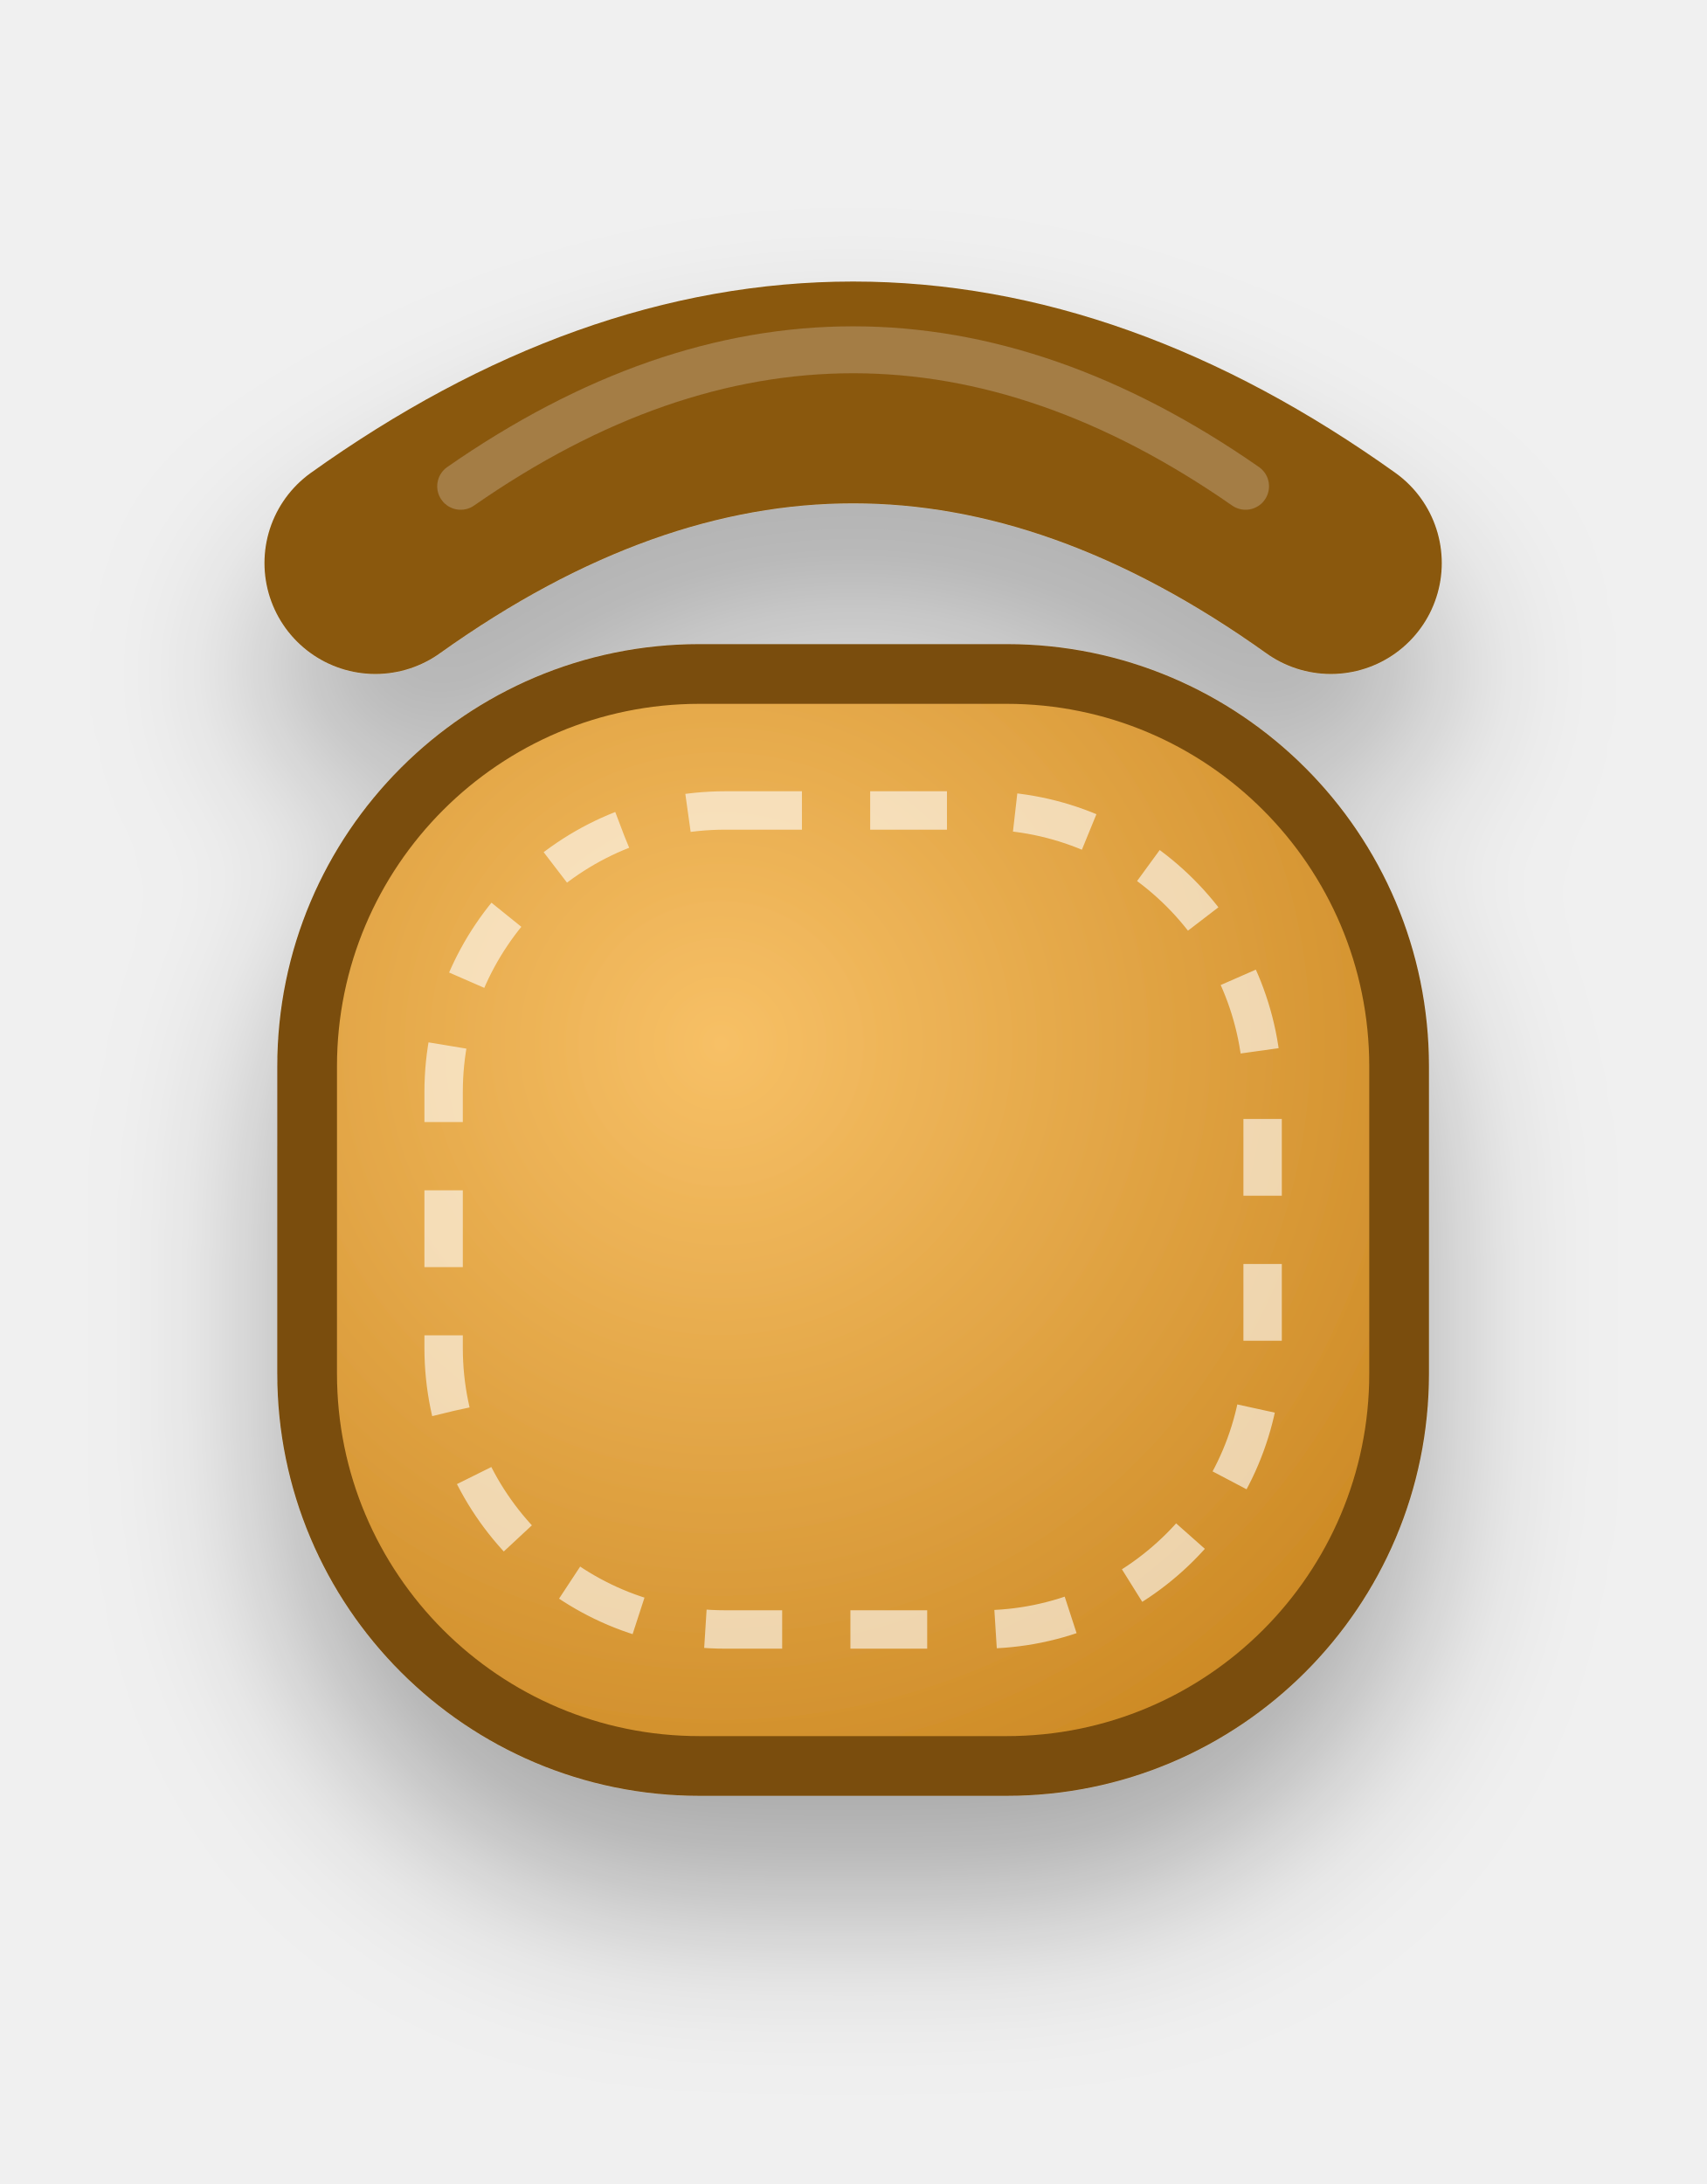
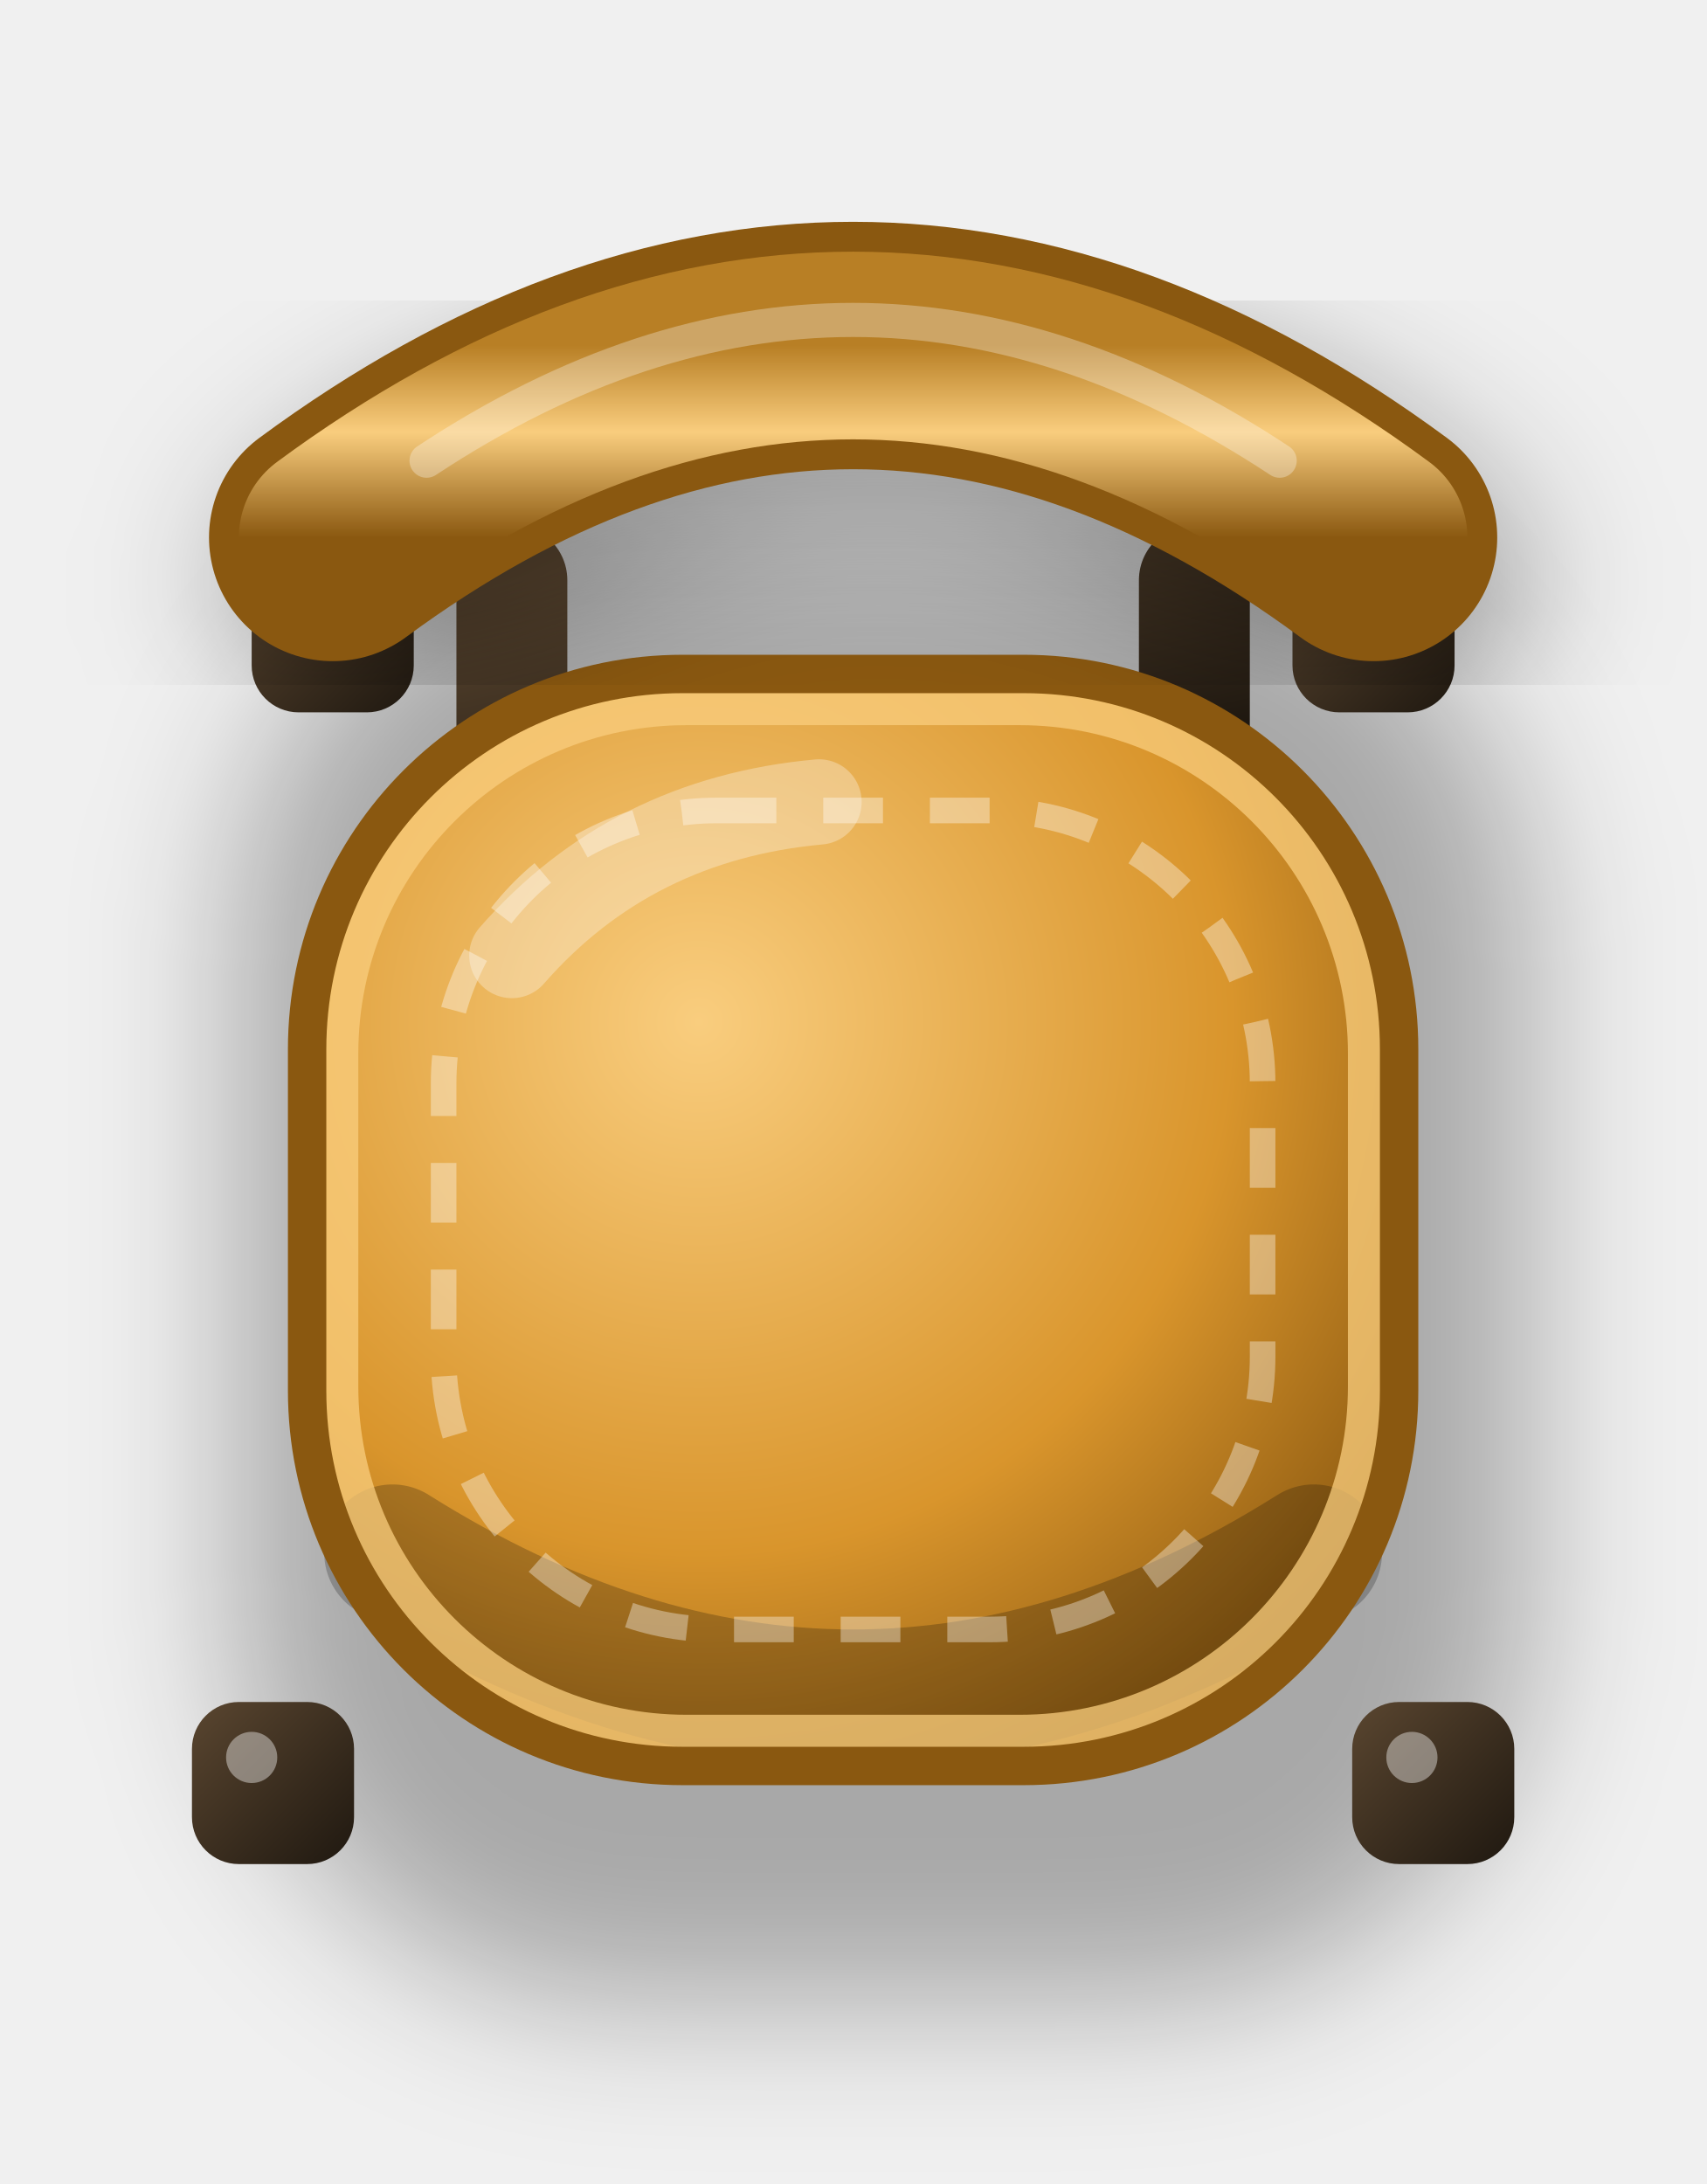
<svg xmlns="http://www.w3.org/2000/svg" viewBox="-3 -2 20 25.6" width="20" height="25.6">
  <defs>
-     <filter id="s" x="-40%" y="-40%" width="180%" height="180%">
-       <feDropShadow dx="0" dy="1.3" stdDeviation="1" flood-color="#000" flood-opacity=".3" />
+     <filter id="sh" x="-50%" y="-50%" width="200%" height="200%">
+       <feGaussianBlur stdDeviation=".9" />
    </filter>
-     <radialGradient id="seat" cx=".38" cy=".34" r=".8">
-       <stop offset="0" stop-color="#f7c066" />
-       <stop offset="1" stop-color="#c9851f" />
+     <radialGradient id="seat" cx=".36" cy=".32" r=".78">
+       <stop offset="0" stop-color="#f9cd7e" />
+       <stop offset=".62" stop-color="#d9952c" />
+       <stop offset="1" stop-color="#8a5810" />
    </radialGradient>
+     <linearGradient id="back" x1="0" y1="0" x2="0" y2="1">
+       <stop offset="0" stop-color="#b87f25" />
+       <stop offset=".45" stop-color="#f9cd7e" />
+       <stop offset="1" stop-color="#8a5810" />
+     </linearGradient>
+     <linearGradient id="frame" x1="0" y1="0" x2="1" y2="1">
+       <stop offset="0" stop-color="#5a4630" />
+       <stop offset="1" stop-color="#1f1810" />
+     </linearGradient>
+     <linearGradient id="ring" x1="0" y1="0" x2="1" y2="1">
+       <stop offset="0" stop-color="#fff3d6" />
+       <stop offset=".5" stop-color="#b8862f" />
+       <stop offset="1" stop-color="#f0d59a" />
+     </linearGradient>
  </defs>
-   <g filter="url(#s)">
-     <rect x=".6" y="5.9" width="12.8" height="12.8" rx="4.6" fill="url(#seat)" stroke="#7a4d0e" stroke-width=".7" />
-     <rect x="2.2" y="7.5" width="9.6" height="9.6" rx="3.3" fill="none" stroke="rgba(255,255,255,.6)" stroke-width=".45" stroke-dasharray=".9 .8" />
-     <path d="M1.4 4.6 Q7 .6 12.6 4.6" fill="none" stroke="#8a5810" stroke-width="2.6" stroke-linecap="round" />
-     <path d="M2.4 3.7 Q7 .5 11.6 3.7" fill="none" stroke="rgba(255,255,255,.22)" stroke-width=".55" stroke-linecap="round" />
-   </g>
+   <rect x="-.6" y="3.6" width="15.2" height="17.2" rx="4.6" fill="#000" fill-opacity=".3" filter="url(#sh)" transform="translate(.35 .7)" />
+   <rect x="-0.75" y="17.95" width="1.9" height="1.9" rx=".55" fill="url(#frame)" />
+   <circle cx="-0.05" cy="18.6" r=".3" fill="#fff" fill-opacity=".4" />
+   <rect x="12.85" y="17.95" width="1.9" height="1.9" rx=".55" fill="url(#frame)" />
+   <circle cx="13.55" cy="18.6" r=".3" fill="#fff" fill-opacity=".4" />
+   <rect x="-0.05" y="4.45" width="1.9" height="1.9" rx=".55" fill="url(#frame)" />
+   <circle cx="0.65" cy="5.1" r=".3" fill="#fff" fill-opacity=".4" />
+   <rect x="12.15" y="4.45" width="1.9" height="1.9" rx=".55" fill="url(#frame)" />
+   <circle cx="12.85" cy="5.1" r=".3" fill="#fff" fill-opacity=".4" />
+   <path d="M3 4.8V6.6M11 4.8V6.6" stroke="url(#frame)" stroke-width="1.3" stroke-linecap="round" />
+   <rect x=".6" y="5.9" width="12.8" height="12.8" rx="4.4" fill="url(#seat)" />
+   <path d="M1.6 16.2Q7 19.6 12.4 16.2" fill="none" stroke="#000" stroke-opacity=".22" stroke-width="1.6" stroke-linecap="round" />
+   <rect x=".95" y="6.25" width="12.1" height="12.1" rx="4.1" fill="none" stroke="#f9cd7e" stroke-opacity=".75" stroke-width=".5" />
+   <rect x=".6" y="5.9" width="12.8" height="12.8" rx="4.4" fill="none" stroke="#8a5810" stroke-width=".45" />
+   <rect x="2.2" y="7.5" width="9.6" height="9.6" rx="3.2" fill="none" stroke="#fff" stroke-opacity=".36" stroke-width=".3" stroke-dasharray=".7 .55" />
+   <path d="M3 9.2Q4.4 7.6 6.6 7.4" fill="none" stroke="#fff" stroke-opacity=".3" stroke-width="1" stroke-linecap="round" />
+   <path d="M.9 4.3Q7 -.2 13.1 4.3" fill="none" stroke="#000" stroke-opacity=".35" stroke-width="3" stroke-linecap="round" transform="translate(.3 .6)" filter="url(#sh)" />
+   <path d="M.9 4.3Q7 -.2 13.1 4.3" fill="none" stroke="#8a5810" stroke-width="2.9" stroke-linecap="round" />
+   <path d="M.9 4.3Q7 -.2 13.1 4.3" fill="none" stroke="url(#back)" stroke-width="2.2" stroke-linecap="round" />
+   <path d="M2 3.4Q7 .1 12 3.4" fill="none" stroke="#fff" stroke-opacity=".3" stroke-width=".4" stroke-linecap="round" />
</svg>
